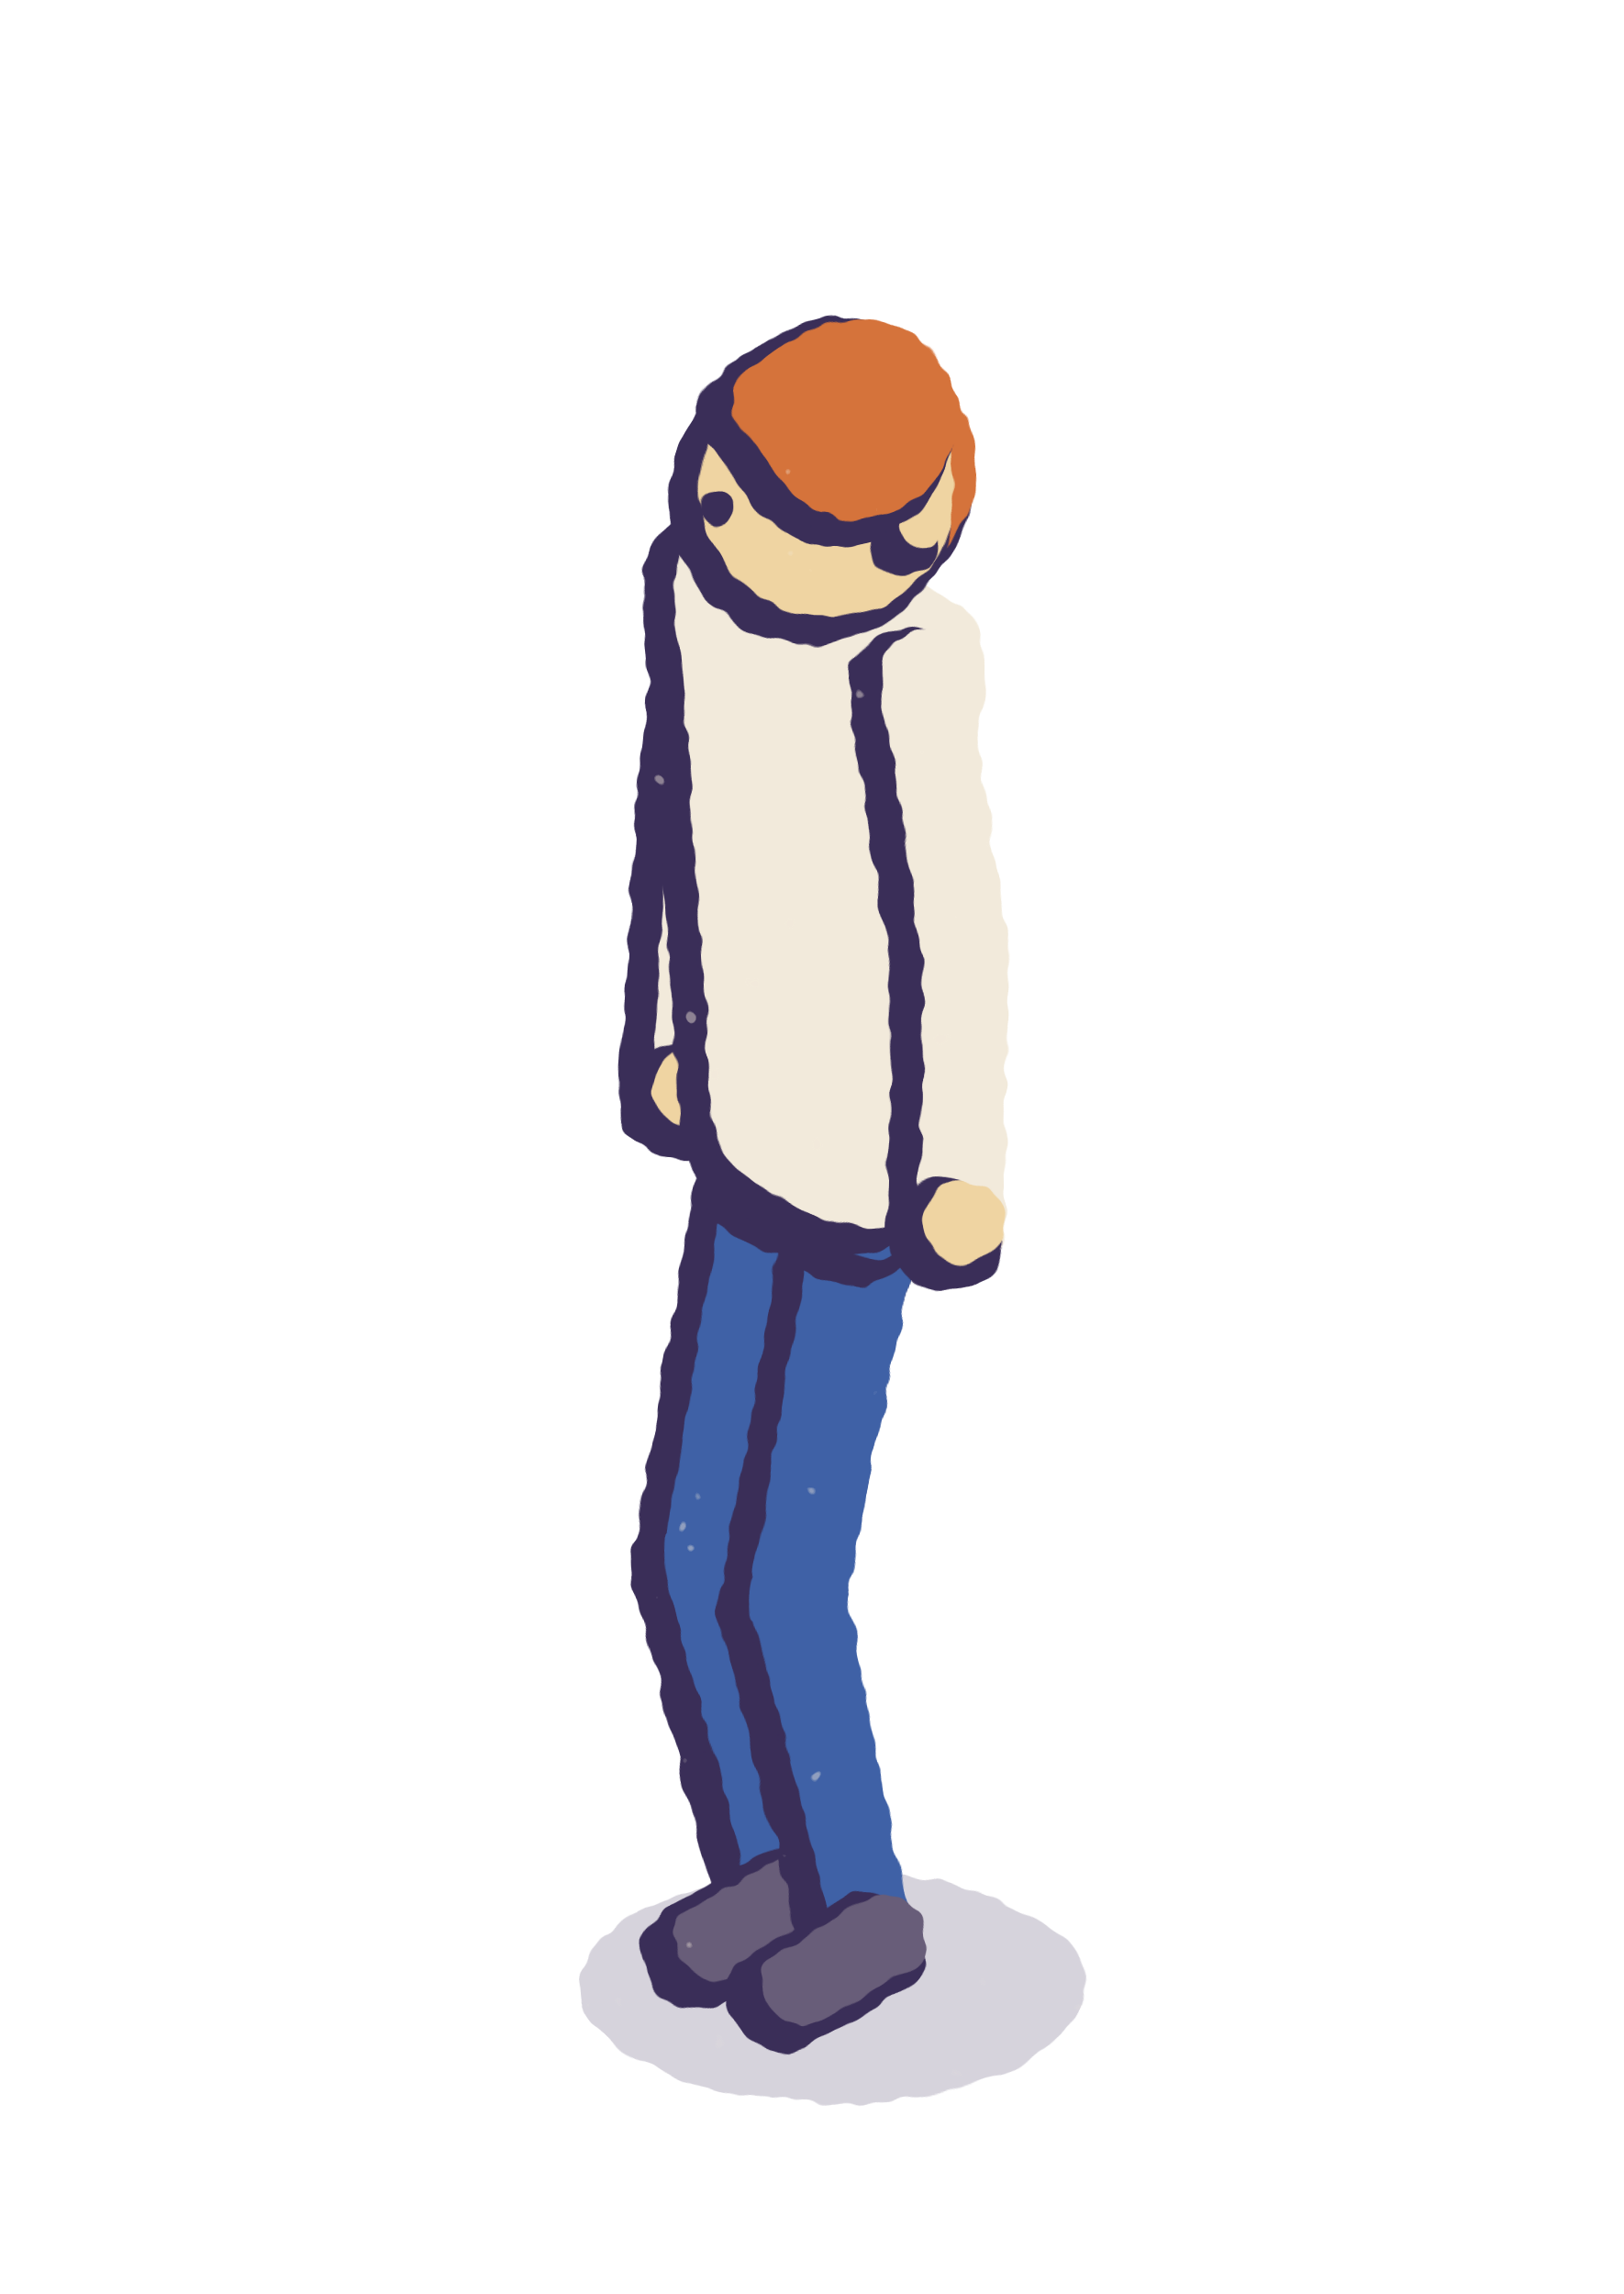
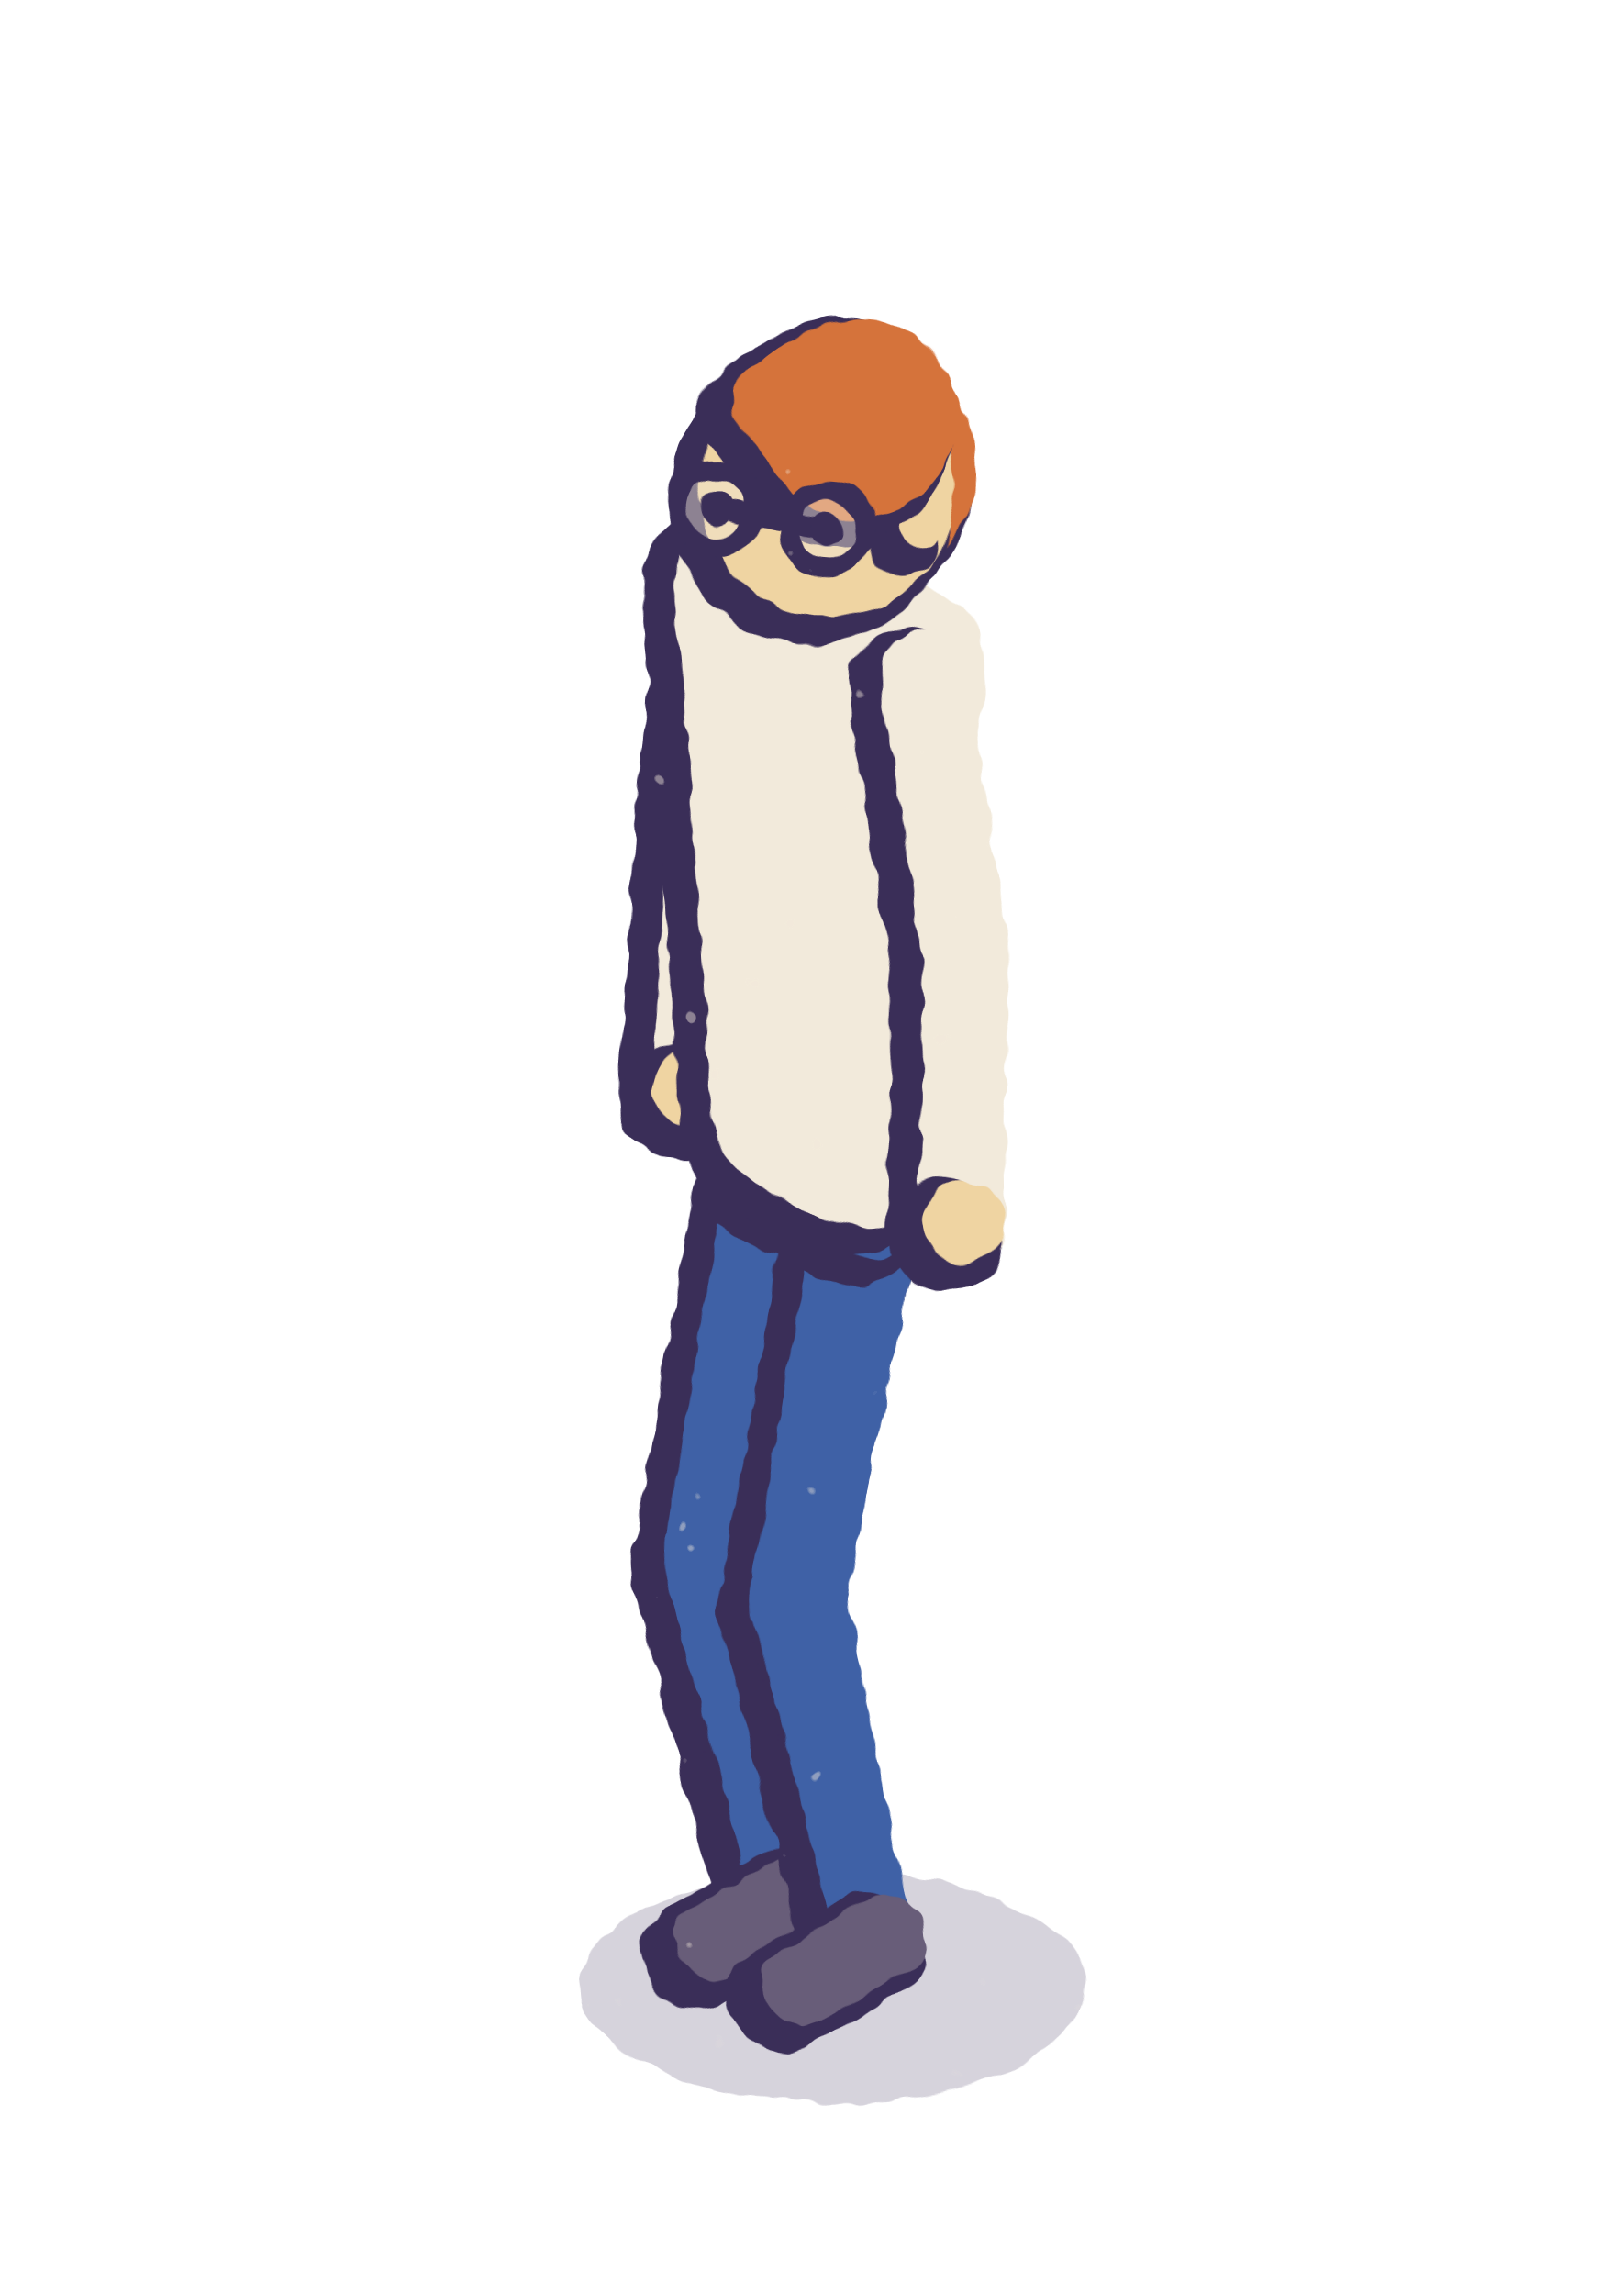
<svg xmlns="http://www.w3.org/2000/svg" width="46" height="65" viewBox="0 0 46 65" data-anchor-x="23" data-anchor-y="56" data-walk-cycle-length="33.73" data-description="Very tall thin man with ginger hair, glasses and a striped shirt">
  <defs>
    <filter id="texture" x="-4%" y="-4%" width="108%" height="108%" color-interpolation-filters="sRGB">
      <feTurbulence type="fractalNoise" baseFrequency="1.1" numOctaves="2" seed="11" result="grain" />
      <feDisplacementMap in="SourceGraphic" in2="grain" scale="0.35" xChannelSelector="R" yChannelSelector="G" result="rough" />
      <feColorMatrix in="grain" type="matrix" values="0 0 0 0 0.949  0 0 0 0 0.918  0 0 0 0 0.859  0 0 0 -30 6.0" result="specks" />
      <feComponentTransfer in="specks" result="faintSpecks">
        <feFuncA type="linear" slope="0.45" />
      </feComponentTransfer>
      <feComposite in="faintSpecks" in2="rough" operator="in" result="specksOnInk" />
      <feMerge>
        <feMergeNode in="rough" />
        <feMergeNode in="specksOnInk" />
      </feMerge>
    </filter>
  </defs>
  <g filter="url(#texture)">
    <g transform="translate(23 56)">
      <ellipse cx="0.6" cy="0.3" rx="7.15" ry="3.29" fill="#3a2e58" fill-opacity="0.208" />
      <path d="M-4.61 -32.45C-4.59 -33.18 -4.37 -34.86 -4.26 -36.07C-4.15 -37.28 -4.08 -38.98 -3.93 -39.7C-3.78 -40.41 -3.6 -40.23 -3.36 -40.37C-3.13 -40.51 -2.77 -40.57 -2.5 -40.53C-2.23 -40.48 -1.92 -40.3 -1.75 -40.09C-1.57 -39.88 -1.43 -40 -1.45 -39.27C-1.46 -38.53 -1.72 -36.86 -1.86 -35.66C-1.99 -34.45 -2.11 -32.75 -2.27 -32.04C-2.43 -31.33 -2.58 -31.54 -2.81 -31.41C-3.03 -31.27 -3.37 -31.22 -3.63 -31.26C-3.88 -31.31 -4.18 -31.48 -4.35 -31.68C-4.51 -31.87 -4.62 -31.71 -4.61 -32.45Z" fill="#3a2e58" stroke="#3a2e58" stroke-width="0.825" stroke-linejoin="round" />
      <path d="M-5.03 -24.81C-5.05 -25.39 -4.92 -26.6 -4.87 -27.5C-4.81 -28.39 -4.76 -29.28 -4.71 -30.18C-4.65 -31.07 -4.67 -32.31 -4.55 -32.86C-4.44 -33.41 -4.25 -33.37 -4.02 -33.5C-3.8 -33.63 -3.46 -33.69 -3.21 -33.64C-2.95 -33.6 -2.65 -33.43 -2.49 -33.23C-2.32 -33.03 -2.23 -33.02 -2.2 -32.45C-2.18 -31.87 -2.3 -30.66 -2.35 -29.76C-2.39 -28.87 -2.44 -27.98 -2.48 -27.08C-2.53 -26.19 -2.5 -24.96 -2.62 -24.4C-2.73 -23.85 -2.93 -23.89 -3.16 -23.75C-3.39 -23.62 -3.74 -23.56 -4 -23.6C-4.26 -23.65 -4.56 -23.83 -4.73 -24.03C-4.91 -24.23 -5.01 -24.24 -5.03 -24.81Z" fill="#3a2e58" stroke="#3a2e58" stroke-width="0.825" stroke-linejoin="round" />
      <path d="M-4.61 -32.45C-4.59 -33.18 -4.37 -34.86 -4.26 -36.07C-4.15 -37.28 -4.08 -38.98 -3.93 -39.7C-3.78 -40.41 -3.6 -40.23 -3.36 -40.37C-3.13 -40.51 -2.77 -40.57 -2.5 -40.53C-2.23 -40.48 -1.92 -40.3 -1.75 -40.09C-1.57 -39.88 -1.43 -40 -1.45 -39.27C-1.46 -38.53 -1.72 -36.86 -1.86 -35.66C-1.99 -34.45 -2.11 -32.75 -2.27 -32.04C-2.43 -31.33 -2.58 -31.54 -2.81 -31.41C-3.03 -31.27 -3.37 -31.22 -3.63 -31.26C-3.88 -31.31 -4.18 -31.48 -4.35 -31.68C-4.51 -31.87 -4.62 -31.71 -4.61 -32.45Z" fill="#f2eadb" transform="translate(0.5 -0.35)" />
      <path d="M-5.03 -24.81C-5.05 -25.39 -4.92 -26.6 -4.87 -27.5C-4.81 -28.39 -4.76 -29.28 -4.71 -30.18C-4.65 -31.07 -4.67 -32.31 -4.55 -32.86C-4.44 -33.41 -4.25 -33.37 -4.02 -33.5C-3.8 -33.63 -3.46 -33.69 -3.21 -33.64C-2.95 -33.6 -2.65 -33.43 -2.49 -33.23C-2.32 -33.03 -2.23 -33.02 -2.2 -32.45C-2.18 -31.87 -2.3 -30.66 -2.35 -29.76C-2.39 -28.87 -2.44 -27.98 -2.48 -27.08C-2.53 -26.19 -2.5 -24.96 -2.62 -24.4C-2.73 -23.85 -2.93 -23.89 -3.16 -23.75C-3.39 -23.62 -3.74 -23.56 -4 -23.6C-4.26 -23.65 -4.56 -23.83 -4.73 -24.03C-4.91 -24.23 -5.01 -24.24 -5.03 -24.81Z" fill="#f2eadb" transform="translate(0.5 -0.35)" />
      <path d="M-4.97 -24.82C-4.97 -25.07 -4.85 -25.38 -4.69 -25.58C-4.53 -25.77 -4.24 -25.94 -3.99 -25.98C-3.74 -26.02 -3.41 -25.97 -3.2 -25.84C-2.98 -25.71 -2.76 -25.46 -2.68 -25.22C-2.59 -24.98 -2.59 -24.65 -2.68 -24.41C-2.76 -24.18 -2.98 -23.92 -3.2 -23.8C-3.42 -23.67 -3.74 -23.61 -3.99 -23.66C-4.24 -23.7 -4.53 -23.87 -4.7 -24.06C-4.86 -24.26 -4.97 -24.57 -4.97 -24.82Z" fill="#3a2e58" stroke="#3a2e58" stroke-width="0.825" stroke-linejoin="round" />
      <path d="M-4.97 -24.82C-4.97 -25.07 -4.85 -25.38 -4.69 -25.58C-4.53 -25.77 -4.24 -25.94 -3.99 -25.98C-3.74 -26.02 -3.41 -25.97 -3.2 -25.84C-2.98 -25.71 -2.76 -25.46 -2.68 -25.22C-2.59 -24.98 -2.59 -24.65 -2.68 -24.41C-2.76 -24.18 -2.98 -23.92 -3.2 -23.8C-3.42 -23.67 -3.74 -23.61 -3.99 -23.66C-4.24 -23.7 -4.53 -23.87 -4.7 -24.06C-4.86 -24.26 -4.97 -24.57 -4.97 -24.82Z" fill="#efd4a2" transform="translate(0.5 -0.35)" />
      <path d="M-4.69 -11.58C-4.65 -12.23 -4.36 -13.59 -4.2 -14.59C-4.03 -15.59 -3.87 -16.6 -3.71 -17.6C-3.54 -18.6 -3.37 -19.61 -3.2 -20.62C-3.04 -21.62 -2.9 -23 -2.7 -23.64C-2.51 -24.28 -2.31 -24.29 -2.02 -24.46C-1.73 -24.63 -1.31 -24.7 -0.98 -24.65C-0.65 -24.59 -0.27 -24.37 -0.06 -24.12C0.15 -23.86 0.34 -23.79 0.3 -23.12C0.26 -22.45 -0.1 -21.12 -0.29 -20.11C-0.49 -19.11 -0.69 -18.1 -0.89 -17.1C-1.09 -16.1 -1.29 -15.09 -1.49 -14.09C-1.69 -13.09 -1.89 -11.72 -2.09 -11.1C-2.29 -10.48 -2.44 -10.54 -2.69 -10.39C-2.94 -10.25 -3.31 -10.19 -3.6 -10.24C-3.88 -10.29 -4.22 -10.47 -4.4 -10.7C-4.58 -10.92 -4.72 -10.93 -4.69 -11.58Z" fill="#3a2e58" stroke="#3a2e58" stroke-width="0.825" stroke-linejoin="round" />
      <path d="M-4.72 -11.56C-4.8 -12.25 -4.59 -12.21 -4.4 -12.43C-4.22 -12.65 -3.88 -12.84 -3.6 -12.9C-3.31 -12.95 -2.94 -12.88 -2.68 -12.74C-2.43 -12.6 -2.3 -12.7 -2.09 -12.04C-1.88 -11.37 -1.64 -9.85 -1.42 -8.76C-1.2 -7.67 -0.98 -6.57 -0.76 -5.47C-0.54 -4.38 -0.17 -2.86 -0.1 -2.19C-0.04 -1.53 -0.21 -1.66 -0.36 -1.48C-0.51 -1.3 -0.78 -1.15 -1.02 -1.11C-1.25 -1.06 -1.55 -1.12 -1.76 -1.24C-1.97 -1.36 -2.03 -1.18 -2.25 -1.82C-2.46 -2.46 -2.79 -3.99 -3.07 -5.07C-3.34 -6.16 -3.63 -7.24 -3.9 -8.32C-4.18 -9.4 -4.64 -10.88 -4.72 -11.56Z" fill="#3a2e58" stroke="#3a2e58" stroke-width="0.825" stroke-linejoin="round" />
      <path d="M-4.69 -11.58C-4.65 -12.23 -4.36 -13.59 -4.2 -14.59C-4.03 -15.59 -3.87 -16.6 -3.71 -17.6C-3.54 -18.6 -3.37 -19.61 -3.2 -20.62C-3.04 -21.62 -2.9 -23 -2.7 -23.64C-2.51 -24.28 -2.31 -24.29 -2.02 -24.46C-1.73 -24.63 -1.31 -24.7 -0.98 -24.65C-0.65 -24.59 -0.27 -24.37 -0.06 -24.12C0.15 -23.86 0.34 -23.79 0.3 -23.12C0.26 -22.45 -0.1 -21.12 -0.29 -20.11C-0.49 -19.11 -0.69 -18.1 -0.89 -17.1C-1.09 -16.1 -1.29 -15.09 -1.49 -14.09C-1.69 -13.09 -1.89 -11.72 -2.09 -11.1C-2.29 -10.48 -2.44 -10.54 -2.69 -10.39C-2.94 -10.25 -3.31 -10.19 -3.6 -10.24C-3.88 -10.29 -4.22 -10.47 -4.4 -10.7C-4.58 -10.92 -4.72 -10.93 -4.69 -11.58Z" fill="#3f61a6" transform="translate(0.5 -0.35)" />
      <path d="M-4.72 -11.56C-4.8 -12.25 -4.59 -12.21 -4.4 -12.43C-4.22 -12.65 -3.88 -12.84 -3.6 -12.9C-3.31 -12.95 -2.94 -12.88 -2.68 -12.74C-2.43 -12.6 -2.3 -12.7 -2.09 -12.04C-1.88 -11.37 -1.64 -9.85 -1.42 -8.76C-1.2 -7.67 -0.98 -6.57 -0.76 -5.47C-0.54 -4.38 -0.17 -2.86 -0.1 -2.19C-0.04 -1.53 -0.21 -1.66 -0.36 -1.48C-0.51 -1.3 -0.78 -1.15 -1.02 -1.11C-1.25 -1.06 -1.55 -1.12 -1.76 -1.24C-1.97 -1.36 -2.03 -1.18 -2.25 -1.82C-2.46 -2.46 -2.79 -3.99 -3.07 -5.07C-3.34 -6.16 -3.63 -7.24 -3.9 -8.32C-4.18 -9.4 -4.64 -10.88 -4.72 -11.56Z" fill="#3f61a6" transform="translate(0.5 -0.35)" />
      <path d="M-4.39 -0.62C-4.39 -0.86 -4.61 -0.97 -4.12 -1.36C-3.63 -1.75 -2.02 -2.69 -1.44 -2.98C-0.87 -3.27 -0.91 -3.16 -0.67 -3.12C-0.43 -3.08 -0.15 -2.92 0.01 -2.73C0.16 -2.55 0.27 -2.25 0.27 -2C0.27 -1.76 0.49 -1.66 0 -1.27C-0.49 -0.88 -2.11 0.04 -2.69 0.33C-3.26 0.62 -3.22 0.51 -3.46 0.46C-3.7 0.42 -3.98 0.25 -4.14 0.07C-4.29 -0.11 -4.4 -0.38 -4.39 -0.62Z" fill="#3a2e58" stroke="#3a2e58" stroke-width="0.825" stroke-linejoin="round" />
      <path d="M-4.39 -0.62C-4.39 -0.86 -4.61 -0.97 -4.12 -1.36C-3.63 -1.75 -2.02 -2.69 -1.44 -2.98C-0.87 -3.27 -0.91 -3.16 -0.67 -3.12C-0.43 -3.08 -0.15 -2.92 0.01 -2.73C0.16 -2.55 0.27 -2.25 0.27 -2C0.27 -1.76 0.49 -1.66 0 -1.27C-0.49 -0.88 -2.11 0.04 -2.69 0.33C-3.26 0.62 -3.22 0.51 -3.46 0.46C-3.7 0.42 -3.98 0.25 -4.14 0.07C-4.29 -0.11 -4.4 -0.38 -4.39 -0.62Z" fill="#685d79" transform="translate(0.5 -0.35)" />
      <path d="M-2.25 -10.33C-2.21 -10.97 -1.91 -12.34 -1.74 -13.35C-1.58 -14.35 -1.41 -15.36 -1.24 -16.37C-1.07 -17.38 -0.91 -18.39 -0.74 -19.39C-0.57 -20.4 -0.44 -21.77 -0.24 -22.4C-0.04 -23.04 0.15 -23.05 0.44 -23.22C0.73 -23.38 1.16 -23.46 1.48 -23.4C1.81 -23.34 2.18 -23.12 2.4 -22.87C2.61 -22.61 2.8 -22.54 2.76 -21.87C2.72 -21.2 2.35 -19.87 2.15 -18.87C1.96 -17.87 1.76 -16.88 1.56 -15.88C1.36 -14.89 1.17 -13.89 0.97 -12.89C0.77 -11.9 0.57 -10.52 0.37 -9.9C0.17 -9.28 0.02 -9.34 -0.23 -9.19C-0.48 -9.05 -0.85 -8.98 -1.14 -9.03C-1.42 -9.08 -1.76 -9.28 -1.94 -9.49C-2.13 -9.71 -2.28 -9.69 -2.25 -10.33Z" fill="#3a2e58" stroke="#3a2e58" stroke-width="0.825" stroke-linejoin="round" />
      <path d="M-2.25 -10.36C-2.33 -11.04 -2.12 -11 -1.93 -11.22C-1.75 -11.44 -1.42 -11.63 -1.13 -11.69C-0.85 -11.74 -0.47 -11.67 -0.22 -11.52C0.03 -11.38 0.16 -11.48 0.37 -10.82C0.58 -10.15 0.81 -8.62 1.03 -7.53C1.24 -6.43 1.46 -5.34 1.68 -4.25C1.9 -3.15 2.27 -1.63 2.33 -0.97C2.4 -0.3 2.23 -0.44 2.07 -0.25C1.92 -0.07 1.65 0.08 1.42 0.12C1.18 0.17 0.88 0.11 0.67 -0.01C0.47 -0.12 0.4 0.05 0.19 -0.59C-0.03 -1.23 -0.35 -2.76 -0.62 -3.84C-0.89 -4.93 -1.16 -6.01 -1.43 -7.1C-1.7 -8.18 -2.16 -9.67 -2.25 -10.36Z" fill="#3a2e58" stroke="#3a2e58" stroke-width="0.825" stroke-linejoin="round" />
      <path d="M-2.25 -10.33C-2.21 -10.97 -1.91 -12.34 -1.74 -13.35C-1.58 -14.35 -1.41 -15.36 -1.24 -16.37C-1.07 -17.38 -0.91 -18.39 -0.74 -19.39C-0.57 -20.4 -0.44 -21.77 -0.24 -22.4C-0.04 -23.04 0.15 -23.05 0.44 -23.22C0.73 -23.38 1.16 -23.46 1.48 -23.4C1.81 -23.34 2.18 -23.12 2.4 -22.87C2.61 -22.61 2.8 -22.54 2.76 -21.87C2.72 -21.2 2.35 -19.87 2.15 -18.87C1.96 -17.87 1.76 -16.88 1.56 -15.88C1.36 -14.89 1.17 -13.89 0.97 -12.89C0.77 -11.9 0.57 -10.52 0.37 -9.9C0.17 -9.28 0.02 -9.34 -0.23 -9.19C-0.48 -9.05 -0.85 -8.98 -1.14 -9.03C-1.42 -9.08 -1.76 -9.28 -1.94 -9.49C-2.13 -9.71 -2.28 -9.69 -2.25 -10.33Z" fill="#3f61a6" transform="translate(0.5 -0.35)" />
      <path d="M-2.25 -10.36C-2.33 -11.04 -2.12 -11 -1.93 -11.22C-1.75 -11.44 -1.42 -11.63 -1.13 -11.69C-0.85 -11.74 -0.47 -11.67 -0.22 -11.52C0.03 -11.38 0.16 -11.48 0.37 -10.82C0.58 -10.15 0.81 -8.62 1.03 -7.53C1.24 -6.43 1.46 -5.34 1.68 -4.25C1.9 -3.15 2.27 -1.63 2.33 -0.97C2.4 -0.3 2.23 -0.44 2.07 -0.25C1.92 -0.07 1.65 0.08 1.42 0.12C1.18 0.17 0.88 0.11 0.67 -0.01C0.47 -0.12 0.4 0.05 0.19 -0.59C-0.03 -1.23 -0.35 -2.76 -0.62 -3.84C-0.89 -4.93 -1.16 -6.01 -1.43 -7.1C-1.7 -8.18 -2.16 -9.67 -2.25 -10.36Z" fill="#3f61a6" transform="translate(0.5 -0.35)" />
      <path d="M-1.96 0.58C-1.96 0.33 -2.18 0.23 -1.68 -0.16C-1.19 -0.55 0.44 -1.49 1.02 -1.78C1.6 -2.07 1.55 -1.96 1.79 -1.92C2.04 -1.87 2.32 -1.71 2.48 -1.52C2.63 -1.34 2.74 -1.03 2.74 -0.79C2.74 -0.54 2.97 -0.44 2.48 -0.05C1.98 0.34 0.37 1.28 -0.21 1.57C-0.78 1.86 -0.74 1.75 -0.98 1.71C-1.22 1.67 -1.5 1.51 -1.66 1.32C-1.82 1.13 -1.95 0.83 -1.96 0.58Z" fill="#3a2e58" stroke="#3a2e58" stroke-width="0.825" stroke-linejoin="round" />
      <path d="M-1.96 0.58C-1.96 0.33 -2.18 0.23 -1.68 -0.16C-1.19 -0.55 0.44 -1.49 1.02 -1.78C1.6 -2.07 1.55 -1.96 1.79 -1.92C2.04 -1.87 2.32 -1.71 2.48 -1.52C2.63 -1.34 2.74 -1.03 2.74 -0.79C2.74 -0.54 2.97 -0.44 2.48 -0.05C1.98 0.34 0.37 1.28 -0.21 1.57C-0.78 1.86 -0.74 1.75 -0.98 1.71C-1.22 1.67 -1.5 1.51 -1.66 1.32C-1.82 1.13 -1.95 0.83 -1.96 0.58Z" fill="#685d79" transform="translate(0.5 -0.35)" />
      <path d="M-3.4 -25.35C-3.42 -26.11 -3.18 -26.45 -2.86 -26.83C-2.54 -27.21 -1.98 -27.53 -1.5 -27.62C-1.01 -27.71 -0.67 -27.66 0.05 -27.35C0.78 -27.04 2.29 -26.26 2.84 -25.75C3.4 -25.23 3.4 -25.05 3.38 -24.27C3.36 -23.49 2.93 -21.75 2.7 -21.07C2.47 -20.4 2.29 -20.4 1.99 -20.23C1.69 -20.05 1.57 -19.84 0.9 -20.04C0.23 -20.24 -1.4 -21.05 -2.01 -21.43C-2.61 -21.8 -2.49 -21.62 -2.72 -22.28C-2.95 -22.93 -3.37 -24.59 -3.4 -25.35Z" fill="#3a2e58" stroke="#3a2e58" stroke-width="0.825" stroke-linejoin="round" />
      <path d="M-3.4 -25.35C-3.42 -26.11 -3.18 -26.45 -2.86 -26.83C-2.54 -27.21 -1.98 -27.53 -1.5 -27.62C-1.01 -27.71 -0.67 -27.66 0.05 -27.35C0.78 -27.04 2.29 -26.26 2.84 -25.75C3.4 -25.23 3.4 -25.05 3.38 -24.27C3.36 -23.49 2.93 -21.75 2.7 -21.07C2.47 -20.4 2.29 -20.4 1.99 -20.23C1.69 -20.05 1.57 -19.84 0.9 -20.04C0.23 -20.24 -1.4 -21.05 -2.01 -21.43C-2.61 -21.8 -2.49 -21.62 -2.72 -22.28C-2.95 -22.93 -3.37 -24.59 -3.4 -25.35Z" fill="#3f61a6" transform="translate(0.5 -0.35)" />
      <clipPath id="torso">
        <path d="M-4.38 -39.29C-4.52 -41.91 -4.33 -39.78 -4.25 -40C-4.17 -40.23 -4.04 -40.45 -3.89 -40.63C-3.74 -40.81 -3.54 -40.98 -3.34 -41.1C-3.13 -41.22 -2.89 -41.3 -2.65 -41.35C-2.42 -41.39 -2.16 -41.39 -1.93 -41.35C-1.69 -41.3 -2.12 -41.52 -1.25 -41.1C-0.37 -40.67 2.48 -39.27 3.34 -38.81C4.19 -38.35 3.74 -38.52 3.89 -38.34C4.04 -38.16 4.17 -37.94 4.25 -37.71C4.33 -37.49 4.52 -39.4 4.38 -37C4.24 -34.59 3.58 -25.72 3.39 -23.29C3.2 -20.87 3.34 -22.73 3.25 -22.47C3.15 -22.22 3 -21.96 2.83 -21.75C2.65 -21.54 2.43 -21.35 2.19 -21.22C1.95 -21.08 1.68 -20.98 1.41 -20.93C1.14 -20.88 0.84 -20.88 0.57 -20.93C0.3 -20.98 0.25 -21 -0.21 -21.22C-0.67 -21.43 -1.75 -21.95 -2.19 -22.21C-2.63 -22.46 -2.65 -22.53 -2.83 -22.74C-3 -22.95 -3.15 -23.21 -3.25 -23.46C-3.34 -23.72 -3.2 -21.65 -3.39 -24.28C-3.58 -26.92 -4.24 -36.67 -4.38 -39.29Z" />
      </clipPath>
      <g clip-path="url(#torso)">
        <path d="M7 -32.91L-7 -39.91" stroke="#dc5c3e" stroke-width="2" />
        <path d="M7 -29.45L-7 -36.45" stroke="#dc5c3e" stroke-width="2" />
        <path d="M7 -25.98L-7 -32.98" stroke="#dc5c3e" stroke-width="2" />
      </g>
      <path d="M-4.37 -39.3C-4.33 -40.06 -4.17 -40.3 -3.89 -40.64C-3.6 -40.99 -3.1 -41.28 -2.66 -41.36C-2.22 -41.44 -1.92 -41.38 -1.25 -41.11C-0.59 -40.84 0.46 -40.19 1.31 -39.73C2.17 -39.27 3.37 -38.81 3.88 -38.35C4.39 -37.9 4.32 -37.72 4.37 -37.01C4.41 -36.3 4.21 -35.08 4.14 -34.11C4.06 -33.14 3.99 -32.17 3.91 -31.2C3.83 -30.23 3.75 -29.26 3.68 -28.29C3.6 -27.32 3.52 -26.35 3.45 -25.38C3.37 -24.41 3.44 -23.16 3.23 -22.47C3.02 -21.77 2.63 -21.46 2.19 -21.2C1.74 -20.95 1.31 -20.75 0.58 -20.91C-0.15 -21.08 -1.54 -21.76 -2.18 -22.18C-2.81 -22.6 -3.02 -22.7 -3.23 -23.44C-3.45 -24.18 -3.39 -25.56 -3.47 -26.61C-3.55 -27.67 -3.63 -28.73 -3.7 -29.78C-3.78 -30.84 -3.86 -31.89 -3.93 -32.95C-4.01 -34 -4.09 -35.05 -4.16 -36.11C-4.23 -37.17 -4.42 -38.55 -4.37 -39.3Z" fill="#3a2e58" stroke="#3a2e58" stroke-width="0.825" stroke-linejoin="round" />
      <path d="M-4.37 -39.3C-4.33 -40.06 -4.17 -40.3 -3.89 -40.64C-3.6 -40.99 -3.1 -41.28 -2.66 -41.36C-2.22 -41.44 -1.92 -41.38 -1.25 -41.11C-0.59 -40.84 0.46 -40.19 1.31 -39.73C2.17 -39.27 3.37 -38.81 3.88 -38.35C4.39 -37.9 4.32 -37.72 4.37 -37.01C4.41 -36.3 4.21 -35.08 4.14 -34.11C4.06 -33.14 3.99 -32.17 3.91 -31.2C3.83 -30.23 3.75 -29.26 3.68 -28.29C3.6 -27.32 3.52 -26.35 3.45 -25.38C3.37 -24.41 3.44 -23.16 3.23 -22.47C3.02 -21.77 2.63 -21.46 2.19 -21.2C1.74 -20.95 1.31 -20.75 0.58 -20.91C-0.15 -21.08 -1.54 -21.76 -2.18 -22.18C-2.81 -22.6 -3.02 -22.7 -3.23 -23.44C-3.45 -24.18 -3.39 -25.56 -3.47 -26.61C-3.55 -27.67 -3.63 -28.73 -3.7 -29.78C-3.78 -30.84 -3.86 -31.89 -3.93 -32.95C-4.01 -34 -4.09 -35.05 -4.16 -36.11C-4.23 -37.17 -4.42 -38.55 -4.37 -39.3Z" fill="#f2eadb" transform="translate(0.5 -0.35)" />
      <path d="M1.45 -36.51C1.44 -37.09 1.58 -37.12 1.75 -37.33C1.93 -37.54 2.24 -37.72 2.51 -37.77C2.78 -37.81 3.14 -37.75 3.38 -37.61C3.62 -37.47 3.79 -37.5 3.94 -36.94C4.1 -36.38 4.19 -35.13 4.31 -34.23C4.43 -33.33 4.56 -32.42 4.68 -31.52C4.8 -30.62 5.03 -29.4 5.04 -28.82C5.06 -28.24 4.93 -28.24 4.76 -28.04C4.59 -27.85 4.29 -27.68 4.04 -27.63C3.78 -27.59 3.44 -27.65 3.22 -27.78C2.99 -27.91 2.84 -27.86 2.68 -28.41C2.52 -28.97 2.41 -30.21 2.27 -31.11C2.13 -32.01 1.99 -32.91 1.85 -33.81C1.71 -34.71 1.47 -35.92 1.45 -36.51Z" fill="#3a2e58" stroke="#3a2e58" stroke-width="0.825" stroke-linejoin="round" />
      <path d="M2.57 -21.03C2.54 -21.61 2.6 -22.85 2.61 -23.76C2.63 -24.67 2.64 -25.58 2.65 -26.49C2.67 -27.4 2.6 -28.66 2.69 -29.22C2.79 -29.78 3 -29.73 3.23 -29.86C3.45 -29.99 3.79 -30.05 4.05 -30C4.3 -29.96 4.6 -29.79 4.77 -29.59C4.93 -29.4 5.01 -29.4 5.05 -28.82C5.09 -28.23 5.03 -27 5.01 -26.1C5 -25.19 4.99 -24.28 4.98 -23.37C4.97 -22.45 5.05 -21.19 4.95 -20.62C4.86 -20.06 4.64 -20.11 4.41 -19.97C4.18 -19.84 3.83 -19.78 3.57 -19.82C3.31 -19.87 3 -20.05 2.83 -20.25C2.67 -20.45 2.61 -20.44 2.57 -21.03Z" fill="#3a2e58" stroke="#3a2e58" stroke-width="0.825" stroke-linejoin="round" />
      <path d="M1.45 -36.51C1.44 -37.09 1.58 -37.12 1.75 -37.33C1.93 -37.54 2.24 -37.72 2.51 -37.77C2.78 -37.81 3.14 -37.75 3.38 -37.61C3.62 -37.47 3.79 -37.5 3.94 -36.94C4.1 -36.38 4.19 -35.13 4.31 -34.23C4.43 -33.33 4.56 -32.42 4.68 -31.52C4.8 -30.62 5.03 -29.4 5.04 -28.82C5.06 -28.24 4.93 -28.24 4.76 -28.04C4.59 -27.85 4.29 -27.68 4.04 -27.63C3.78 -27.59 3.44 -27.65 3.22 -27.78C2.99 -27.91 2.84 -27.86 2.68 -28.41C2.52 -28.97 2.41 -30.21 2.27 -31.11C2.13 -32.01 1.99 -32.91 1.85 -33.81C1.71 -34.71 1.47 -35.92 1.45 -36.51Z" fill="#f2eadb" transform="translate(0.5 -0.35)" />
      <path d="M2.57 -21.03C2.54 -21.61 2.6 -22.85 2.61 -23.76C2.63 -24.67 2.64 -25.58 2.65 -26.49C2.67 -27.4 2.6 -28.66 2.69 -29.22C2.79 -29.78 3 -29.73 3.23 -29.86C3.45 -29.99 3.79 -30.05 4.05 -30C4.3 -29.96 4.6 -29.79 4.77 -29.59C4.93 -29.4 5.01 -29.4 5.05 -28.82C5.09 -28.23 5.03 -27 5.01 -26.1C5 -25.19 4.99 -24.28 4.98 -23.37C4.97 -22.45 5.05 -21.19 4.95 -20.62C4.86 -20.06 4.64 -20.11 4.41 -19.97C4.18 -19.84 3.83 -19.78 3.57 -19.82C3.31 -19.87 3 -20.05 2.83 -20.25C2.67 -20.45 2.61 -20.44 2.57 -21.03Z" fill="#f2eadb" transform="translate(0.5 -0.35)" />
      <path d="M2.61 -21.04C2.61 -21.29 2.73 -21.6 2.89 -21.79C3.05 -21.99 3.34 -22.15 3.59 -22.2C3.84 -22.24 4.17 -22.18 4.39 -22.06C4.61 -21.93 4.82 -21.68 4.91 -21.44C5 -21.2 5 -20.87 4.92 -20.63C4.83 -20.39 4.62 -20.14 4.4 -20.01C4.18 -19.89 3.85 -19.83 3.61 -19.87C3.36 -19.92 3.07 -20.08 2.91 -20.28C2.74 -20.47 2.62 -20.78 2.61 -21.04Z" fill="#3a2e58" stroke="#3a2e58" stroke-width="0.825" stroke-linejoin="round" />
      <path d="M2.61 -21.04C2.61 -21.29 2.73 -21.6 2.89 -21.79C3.05 -21.99 3.34 -22.15 3.59 -22.2C3.84 -22.24 4.17 -22.18 4.39 -22.06C4.61 -21.93 4.82 -21.68 4.91 -21.44C5 -21.2 5 -20.87 4.92 -20.63C4.83 -20.39 4.62 -20.14 4.4 -20.01C4.18 -19.89 3.85 -19.83 3.61 -19.87C3.36 -19.92 3.07 -20.08 2.91 -20.28C2.74 -20.47 2.62 -20.78 2.61 -21.04Z" fill="#efd4a2" transform="translate(0.5 -0.35)" />
      <path d="M-3 -42.42C-3 -43.19 -2.65 -44.14 -2.16 -44.73C-1.67 -45.32 -0.79 -45.83 -0.04 -45.96C0.71 -46.1 1.7 -45.92 2.37 -45.53C3.03 -45.15 3.67 -44.37 3.93 -43.64C4.19 -42.92 4.19 -41.91 3.92 -41.18C3.66 -40.46 3.01 -39.69 2.35 -39.31C1.69 -38.92 0.7 -38.75 -0.05 -38.89C-0.81 -39.02 -1.67 -39.53 -2.17 -40.12C-2.66 -40.71 -3 -41.66 -3 -42.42Z" fill="#3a2e58" stroke="#3a2e58" stroke-width="0.825" stroke-linejoin="round" />
      <path d="M-3 -42.42C-3 -43.19 -2.65 -44.14 -2.16 -44.73C-1.67 -45.32 -0.79 -45.83 -0.04 -45.96C0.71 -46.1 1.7 -45.92 2.37 -45.53C3.03 -45.15 3.67 -44.37 3.93 -43.64C4.19 -42.92 4.19 -41.91 3.92 -41.18C3.66 -40.46 3.01 -39.69 2.35 -39.31C1.69 -38.92 0.7 -38.75 -0.05 -38.89C-0.81 -39.02 -1.67 -39.53 -2.17 -40.12C-2.66 -40.71 -3 -41.66 -3 -42.42Z" fill="#d5733b" transform="translate(0.5 -0.35)" />
      <path d="M-3 -43.21C-3 -43.33 -2.94 -43.48 -2.86 -43.58C-2.78 -43.68 -2.64 -43.76 -2.52 -43.78C-2.39 -43.8 -2.23 -43.77 -2.12 -43.71C-2.01 -43.65 -1.91 -43.52 -1.87 -43.4C-1.82 -43.29 -1.82 -43.12 -1.87 -43C-1.91 -42.89 -2.01 -42.76 -2.12 -42.7C-2.23 -42.64 -2.39 -42.61 -2.51 -42.63C-2.64 -42.65 -2.78 -42.73 -2.86 -42.83C-2.94 -42.92 -3 -43.08 -3 -43.21Z" fill="#3a2e58" stroke="#3a2e58" stroke-width="0.825" stroke-linejoin="round" />
      <path d="M-3 -43.21C-3 -43.33 -2.94 -43.48 -2.86 -43.58C-2.78 -43.68 -2.64 -43.76 -2.52 -43.78C-2.39 -43.8 -2.23 -43.77 -2.12 -43.71C-2.01 -43.65 -1.91 -43.52 -1.87 -43.4C-1.82 -43.29 -1.82 -43.12 -1.87 -43C-1.91 -42.89 -2.01 -42.76 -2.12 -42.7C-2.23 -42.64 -2.39 -42.61 -2.51 -42.63C-2.64 -42.65 -2.78 -42.73 -2.86 -42.83C-2.94 -42.92 -3 -43.08 -3 -43.21Z" fill="#efd4a2" transform="translate(0.5 -0.35)" />
      <path d="M-3.67 -41.81C-3.67 -42.59 -3.31 -43.55 -2.81 -44.15C-2.31 -44.75 -1.41 -45.26 -0.64 -45.39C0.13 -45.53 1.14 -45.35 1.81 -44.96C2.49 -44.57 3.15 -43.78 3.41 -43.05C3.68 -42.31 3.68 -41.29 3.41 -40.56C3.14 -39.82 2.48 -39.04 1.8 -38.64C1.12 -38.25 0.11 -38.08 -0.65 -38.21C-1.42 -38.35 -2.3 -38.86 -2.8 -39.46C-3.31 -40.06 -3.67 -41.03 -3.67 -41.81Z" fill="#3a2e58" stroke="#3a2e58" stroke-width="0.825" stroke-linejoin="round" />
      <path d="M-3.67 -41.81C-3.67 -42.59 -3.31 -43.55 -2.81 -44.15C-2.31 -44.75 -1.41 -45.26 -0.64 -45.39C0.13 -45.53 1.14 -45.35 1.81 -44.96C2.49 -44.57 3.15 -43.78 3.41 -43.05C3.68 -42.31 3.68 -41.29 3.41 -40.56C3.14 -39.82 2.48 -39.04 1.8 -38.64C1.12 -38.25 0.11 -38.08 -0.65 -38.21C-1.42 -38.35 -2.3 -38.86 -2.8 -39.46C-3.31 -40.06 -3.67 -41.03 -3.67 -41.81Z" fill="#efd4a2" transform="translate(0.5 -0.35)" />
      <path d="M2.06 -40.68C2.06 -40.8 2.11 -40.95 2.19 -41.05C2.27 -41.15 2.42 -41.23 2.54 -41.25C2.66 -41.27 2.82 -41.24 2.93 -41.18C3.04 -41.12 3.15 -40.99 3.19 -40.87C3.23 -40.76 3.23 -40.59 3.19 -40.47C3.15 -40.36 3.04 -40.23 2.93 -40.17C2.82 -40.11 2.66 -40.08 2.54 -40.1C2.42 -40.12 2.27 -40.2 2.19 -40.3C2.11 -40.4 2.06 -40.55 2.06 -40.68Z" fill="#3a2e58" stroke="#3a2e58" stroke-width="0.825" stroke-linejoin="round" />
      <path d="M2.06 -40.68C2.06 -40.8 2.11 -40.95 2.19 -41.05C2.27 -41.15 2.42 -41.23 2.54 -41.25C2.66 -41.27 2.82 -41.24 2.93 -41.18C3.04 -41.12 3.15 -40.99 3.19 -40.87C3.23 -40.76 3.23 -40.59 3.19 -40.47C3.15 -40.36 3.04 -40.23 2.93 -40.17C2.82 -40.11 2.66 -40.08 2.54 -40.1C2.42 -40.12 2.27 -40.2 2.19 -40.3C2.11 -40.4 2.06 -40.55 2.06 -40.68Z" fill="#efd4a2" transform="translate(0.5 -0.35)" />
      <path d="M-2.79 -44.25C-2.79 -44.46 -2.91 -44.57 -2.55 -44.91C-2.2 -45.24 -1.3 -45.97 -0.66 -46.25C-0.03 -46.53 0.65 -46.69 1.25 -46.59C1.86 -46.48 2.55 -46.08 2.94 -45.62C3.34 -45.15 3.61 -44.4 3.61 -43.8C3.61 -43.19 3.34 -42.44 2.95 -41.97C2.56 -41.5 1.86 -41.1 1.26 -41C0.66 -40.89 -0.02 -40.9 -0.66 -41.34C-1.29 -41.77 -2.2 -43.13 -2.55 -43.62C-2.91 -44.1 -2.79 -44.03 -2.79 -44.25Z" fill="#3a2e58" stroke="#3a2e58" stroke-width="0.825" stroke-linejoin="round" />
      <path d="M-2.79 -44.25C-2.79 -44.46 -2.91 -44.57 -2.55 -44.91C-2.2 -45.24 -1.3 -45.97 -0.66 -46.25C-0.03 -46.53 0.65 -46.69 1.25 -46.59C1.86 -46.48 2.55 -46.08 2.94 -45.62C3.34 -45.15 3.61 -44.4 3.61 -43.8C3.61 -43.19 3.34 -42.44 2.95 -41.97C2.56 -41.5 1.86 -41.1 1.26 -41C0.66 -40.89 -0.02 -40.9 -0.66 -41.34C-1.29 -41.77 -2.2 -43.13 -2.55 -43.62C-2.91 -44.1 -2.79 -44.03 -2.79 -44.25Z" fill="#d5733b" transform="translate(0.5 -0.35)" />
      <circle cx="0.44" cy="-41" r="0.44" fill="#3a2e58" />
      <circle cx="-2.69" cy="-41.61" r="0.44" fill="#3a2e58" />
+       <circle cx="0.44" cy="-41" r="1.09" fill="#f2eadb" fill-opacity="0.45" stroke="#3a2e58" stroke-width="0.55" />
+       <circle cx="-2.69" cy="-41.61" r="1.09" fill="#f2eadb" fill-opacity="0.45" stroke="#3a2e58" stroke-width="0.55" />
+       <path d="M0.44 -41L-2.69 -41.61" stroke="#3a2e58" stroke-width="0.55" fill="none" />
+       <circle cx="0.44" cy="-41" r="0.44" fill="#3a2e58" />
+       <circle cx="-2.69" cy="-41.61" r="0.44" fill="#3a2e58" />
    </g>
  </g>
</svg>
